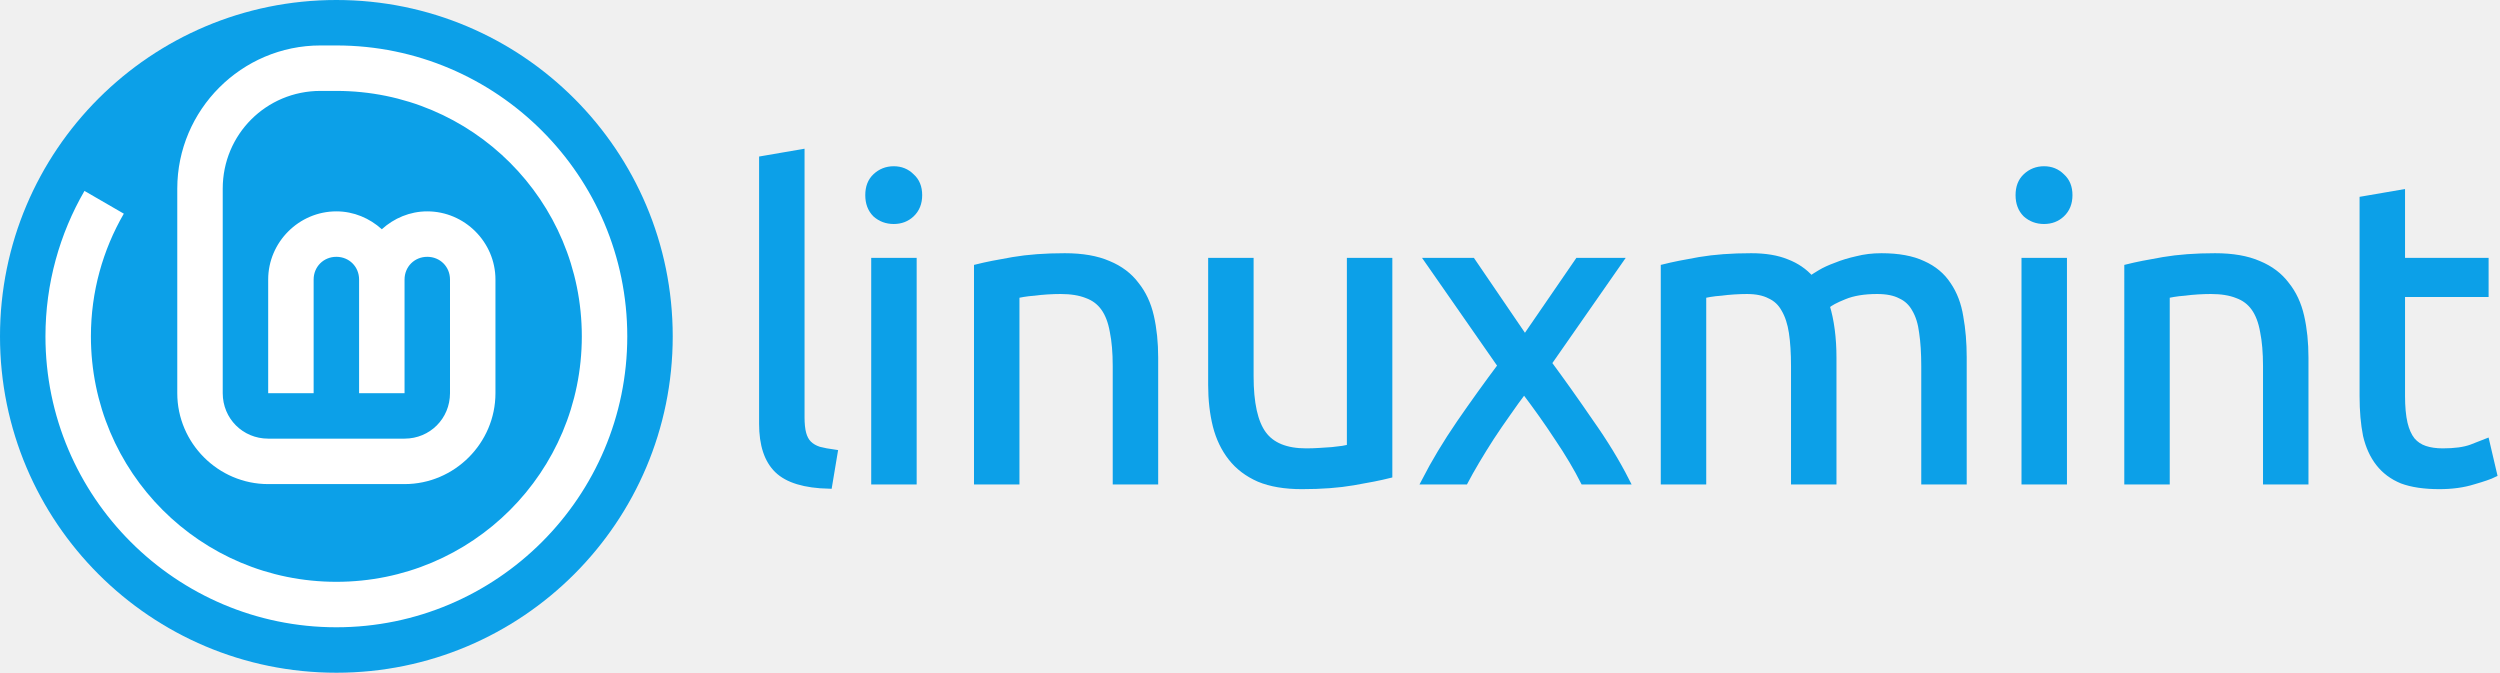
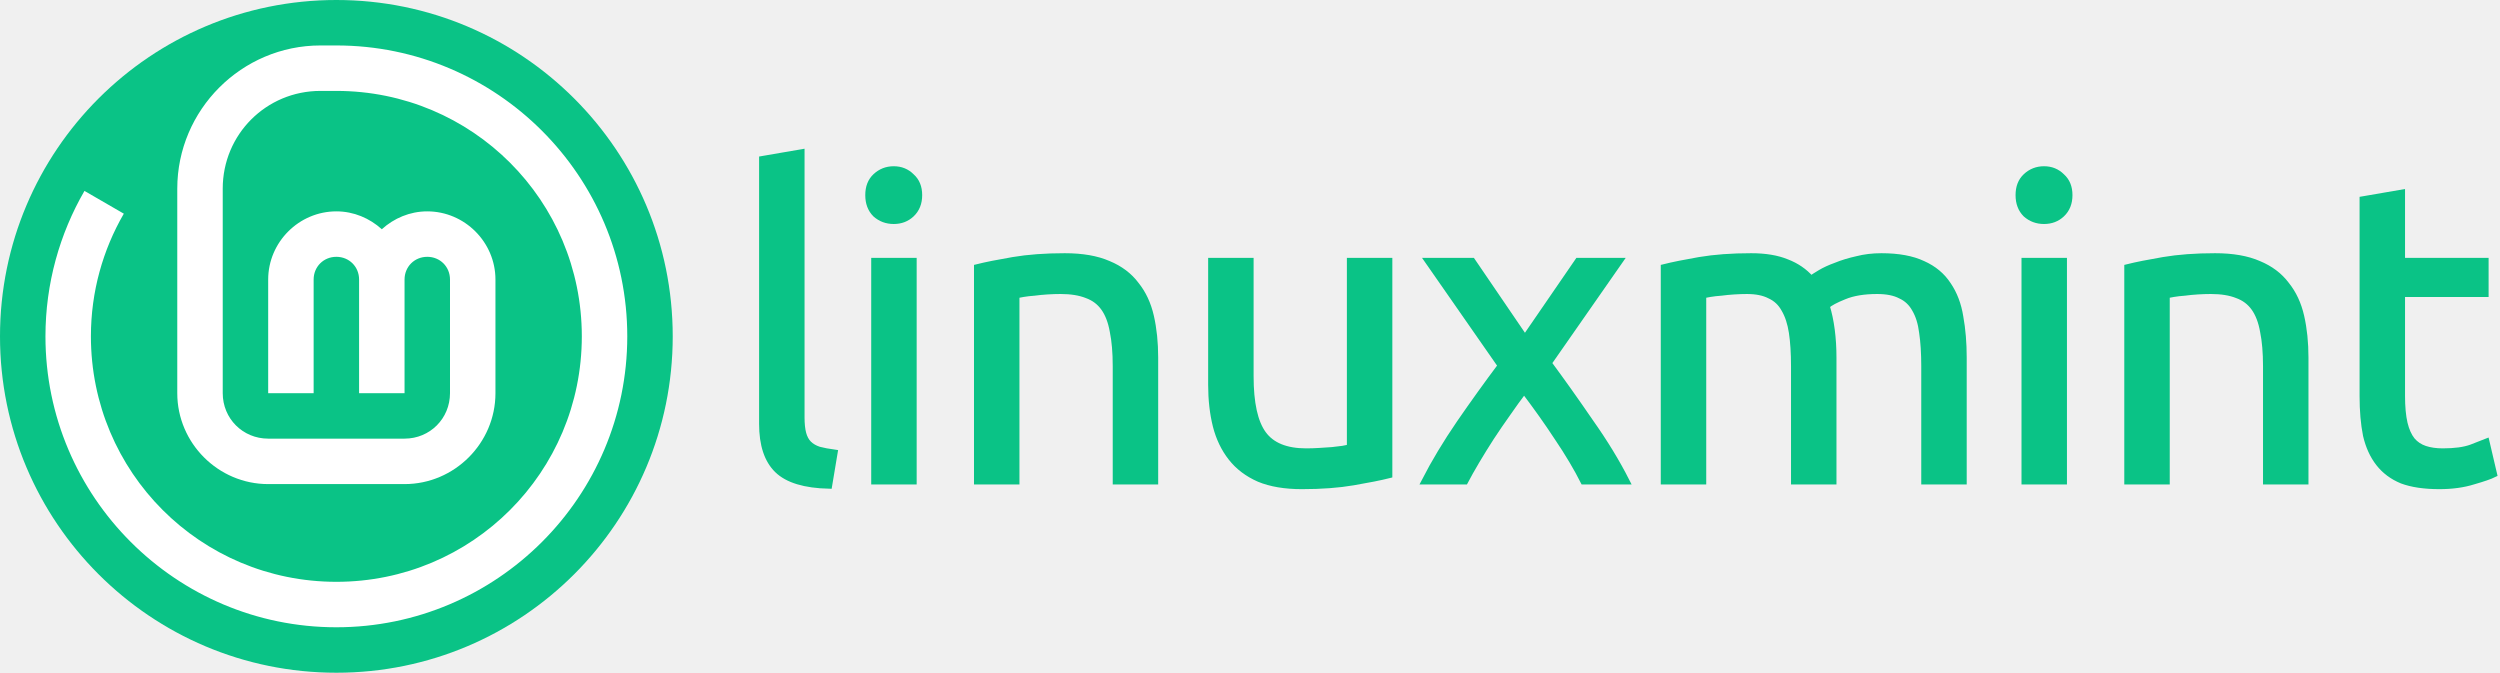
<svg xmlns="http://www.w3.org/2000/svg" width="1100" height="296" viewBox="0 0 1100 296" version="1.1" id="svg5">
  <defs id="defs2" />
  <g id="g989">
-     <path d="m 364.814,213.72 q -16.053,-0.373 -22.773,-6.907 -6.72,-6.533 -6.72,-20.347 V 69.987 l 17.36,-2.987 V 183.667 q 0,4.293 0.747,7.093 0.747,2.8 2.427,4.48 1.68,1.68 4.48,2.613 2.8,0.747 6.907,1.307 z" style="fill:#0ca0e8;fill-opacity:1;stroke:#0ca0e8;stroke-width:2.641;stroke-opacity:1" id="path868" />
-     <path d="M 402.014,211.854 H 384.654 v -97.067 h 17.36 z M 393.24,97.24 q -4.667,0 -8.027,-2.987 -3.173,-3.173 -3.173,-8.4 0,-5.227 3.173,-8.213 3.36,-3.173 8.027,-3.173 4.667,0 7.84,3.173 3.36,2.987 3.36,8.213 0,5.227 -3.36,8.4 -3.173,2.987 -7.84,2.987 z" style="fill:#0ca0e8;fill-opacity:1;stroke:#0ca0e8;stroke-width:2.641;stroke-opacity:1" id="path870" />
-     <path d="m 429.88,117.587 q 5.973,-1.493 15.867,-3.173 9.893,-1.68 22.773,-1.68 11.573,0 19.227,3.36 7.653,3.173 12.133,9.147 4.667,5.787 6.533,14 1.867,8.213 1.867,18.107 v 54.507 h -17.36 v -50.773 q 0,-8.96 -1.307,-15.307 -1.12,-6.347 -3.92,-10.267 -2.8,-3.92 -7.467,-5.6 -4.667,-1.867 -11.573,-1.867 -2.8,0 -5.787,0.187 -2.987,0.187 -5.787,0.56 -2.613,0.187 -4.853,0.56 -2.053,0.373 -2.987,0.56 v 81.947 h -17.36 z" style="fill:#0ca0e8;fill-opacity:1;stroke:#0ca0e8;stroke-width:2.641;stroke-opacity:1" id="path872" />
-     <path d="m 611.307,209.054 q -5.973,1.493 -15.867,3.173 -9.707,1.68 -22.587,1.68 -11.2,0 -18.853,-3.173 -7.653,-3.36 -12.32,-9.333 -4.667,-5.973 -6.72,-14 -2.053,-8.213 -2.053,-18.107 v -54.507 h 17.36 v 50.773 q 0,17.733 5.6,25.387 5.6,7.653 18.853,7.653 2.8,0 5.787,-0.187 2.987,-0.187 5.6,-0.373 2.613,-0.373 4.667,-0.56 2.24,-0.373 3.173,-0.747 v -81.947 h 17.36 z" style="fill:#0ca0e8;fill-opacity:1;stroke:#0ca0e8;stroke-width:2.641;stroke-opacity:1" id="path874" />
-     <path d="m 696.727,211.854 q -2.053,-4.107 -5.04,-9.147 -2.987,-5.04 -6.533,-10.267 -3.547,-5.413 -7.28,-10.64 -3.733,-5.227 -7.28,-9.893 -3.547,4.667 -7.28,10.08 -3.733,5.227 -7.28,10.64 -3.36,5.227 -6.347,10.267 -2.987,5.04 -5.04,8.96 h -17.92 q 6.533,-12.693 15.493,-25.76 9.147,-13.253 18.107,-25.2 l -32.107,-46.107 h 19.6 l 23.147,33.973 23.333,-33.973 h 18.48 l -31.36,44.987 q 8.96,12.133 18.293,25.76 9.52,13.44 16.053,26.32 z" style="fill:#0ca0e8;fill-opacity:1;stroke:#0ca0e8;stroke-width:2.641;stroke-opacity:1" id="path876" />
-     <path d="m 732.06,117.587 q 5.973,-1.493 15.68,-3.173 9.893,-1.68 22.773,-1.68 9.333,0 15.68,2.613 6.347,2.427 10.64,7.28 1.307,-0.933 4.107,-2.613 2.8,-1.68 6.907,-3.173 4.107,-1.68 9.147,-2.8 5.04,-1.307 10.827,-1.307 11.2,0 18.293,3.36 7.093,3.173 11.013,9.147 4.107,5.973 5.413,14.187 1.493,8.213 1.493,17.92 v 54.507 h -17.36 v -50.773 q 0,-8.587 -0.933,-14.747 -0.747,-6.16 -3.173,-10.267 -2.24,-4.107 -6.347,-5.973 -3.92,-2.053 -10.267,-2.053 -8.773,0 -14.56,2.427 -5.6,2.24 -7.653,4.107 1.493,4.853 2.24,10.64 0.747,5.787 0.747,12.133 v 54.507 h -17.36 v -50.773 q 0,-8.587 -0.933,-14.747 -0.933,-6.16 -3.36,-10.267 -2.24,-4.107 -6.347,-5.973 -3.92,-2.053 -10.08,-2.053 -2.613,0 -5.6,0.187 -2.987,0.187 -5.787,0.56 -2.613,0.187 -4.853,0.56 -2.24,0.373 -2.987,0.56 v 81.947 h -17.36 z" style="fill:#0ca0e8;fill-opacity:1;stroke:#0ca0e8;stroke-width:2.641;stroke-opacity:1" id="path878" />
-     <path d="m 908.14,211.854 h -17.36 v -97.067 h 17.36 z M 899.367,97.24 q -4.667,0 -8.027,-2.987 -3.173,-3.173 -3.173,-8.4 0,-5.227 3.173,-8.213 3.36,-3.173 8.027,-3.173 4.667,0 7.84,3.173 3.36,2.987 3.36,8.213 0,5.227 -3.36,8.4 -3.173,2.987 -7.84,2.987 z" style="fill:#0ca0e8;fill-opacity:1;stroke:#0ca0e8;stroke-width:2.641;stroke-opacity:1" id="path880" />
-     <path d="m 936.007,117.587 q 5.973,-1.493 15.867,-3.173 9.893,-1.68 22.773,-1.68 11.573,0 19.227,3.36 7.653,3.173 12.133,9.147 4.667,5.787 6.533,14 1.867,8.213 1.867,18.107 v 54.507 h -17.36 v -50.773 q 0,-8.96 -1.307,-15.307 -1.12,-6.347 -3.92,-10.267 -2.8,-3.92 -7.467,-5.6 -4.667,-1.867 -11.573,-1.867 -2.8,0 -5.787,0.187 -2.987,0.187 -5.787,0.56 -2.613,0.187 -4.853,0.56 -2.053,0.373 -2.987,0.56 v 81.947 h -17.36 z" style="fill:#0ca0e8;fill-opacity:1;stroke:#0ca0e8;stroke-width:2.641;stroke-opacity:1" id="path882" />
-     <path d="m 1056.894,114.787 h 36.773 v 14.56 h -36.773 v 44.8 q 0,7.28 1.12,12.133 1.12,4.667 3.36,7.467 2.24,2.613 5.6,3.733 3.36,1.12 7.84,1.12 7.84,0 12.507,-1.68 4.853,-1.867 6.72,-2.613 l 3.36,14.373 q -2.613,1.307 -9.147,3.173 -6.533,2.053 -14.933,2.053 -9.893,0 -16.427,-2.427 -6.347,-2.613 -10.267,-7.653 -3.92,-5.04 -5.6,-12.32 -1.493,-7.467 -1.493,-17.173 V 87.72 l 17.36,-2.987 z" style="fill:#0ca0e8;fill-opacity:1;stroke:#0ca0e8;stroke-width:2.641;stroke-opacity:1" id="path884" />
+     <path d="m 364.814,213.72 q -16.053,-0.373 -22.773,-6.907 -6.72,-6.533 -6.72,-20.347 V 69.987 l 17.36,-2.987 V 183.667 q 0,4.293 0.747,7.093 0.747,2.8 2.427,4.48 1.68,1.68 4.48,2.613 2.8,0.747 6.907,1.307 z" style="fill:#0ac386;fill-opacity:1;stroke:#0ac386;stroke-width:2.641;stroke-opacity:1" id="path868" />
+     <path d="M 402.014,211.854 H 384.654 v -97.067 h 17.36 z M 393.24,97.24 q -4.667,0 -8.027,-2.987 -3.173,-3.173 -3.173,-8.4 0,-5.227 3.173,-8.213 3.36,-3.173 8.027,-3.173 4.667,0 7.84,3.173 3.36,2.987 3.36,8.213 0,5.227 -3.36,8.4 -3.173,2.987 -7.84,2.987 z" style="fill:#0ac386;fill-opacity:1;stroke:#0ac386;stroke-width:2.641;stroke-opacity:1" id="path870" />
+     <path d="m 429.88,117.587 q 5.973,-1.493 15.867,-3.173 9.893,-1.68 22.773,-1.68 11.573,0 19.227,3.36 7.653,3.173 12.133,9.147 4.667,5.787 6.533,14 1.867,8.213 1.867,18.107 v 54.507 h -17.36 v -50.773 q 0,-8.96 -1.307,-15.307 -1.12,-6.347 -3.92,-10.267 -2.8,-3.92 -7.467,-5.6 -4.667,-1.867 -11.573,-1.867 -2.8,0 -5.787,0.187 -2.987,0.187 -5.787,0.56 -2.613,0.187 -4.853,0.56 -2.053,0.373 -2.987,0.56 v 81.947 h -17.36 z" style="fill:#0ac386;fill-opacity:1;stroke:#0ac386;stroke-width:2.641;stroke-opacity:1" id="path872" />
+     <path d="m 611.307,209.054 q -5.973,1.493 -15.867,3.173 -9.707,1.68 -22.587,1.68 -11.2,0 -18.853,-3.173 -7.653,-3.36 -12.32,-9.333 -4.667,-5.973 -6.72,-14 -2.053,-8.213 -2.053,-18.107 v -54.507 h 17.36 v 50.773 q 0,17.733 5.6,25.387 5.6,7.653 18.853,7.653 2.8,0 5.787,-0.187 2.987,-0.187 5.6,-0.373 2.613,-0.373 4.667,-0.56 2.24,-0.373 3.173,-0.747 v -81.947 h 17.36 z" style="fill:#0ac386;fill-opacity:1;stroke:#0ac386;stroke-width:2.641;stroke-opacity:1" id="path874" />
+     <path d="m 696.727,211.854 q -2.053,-4.107 -5.04,-9.147 -2.987,-5.04 -6.533,-10.267 -3.547,-5.413 -7.28,-10.64 -3.733,-5.227 -7.28,-9.893 -3.547,4.667 -7.28,10.08 -3.733,5.227 -7.28,10.64 -3.36,5.227 -6.347,10.267 -2.987,5.04 -5.04,8.96 h -17.92 q 6.533,-12.693 15.493,-25.76 9.147,-13.253 18.107,-25.2 l -32.107,-46.107 h 19.6 l 23.147,33.973 23.333,-33.973 h 18.48 l -31.36,44.987 q 8.96,12.133 18.293,25.76 9.52,13.44 16.053,26.32 z" style="fill:#0ac386;fill-opacity:1;stroke:#0ac386;stroke-width:2.641;stroke-opacity:1" id="path876" />
+     <path d="m 732.06,117.587 q 5.973,-1.493 15.68,-3.173 9.893,-1.68 22.773,-1.68 9.333,0 15.68,2.613 6.347,2.427 10.64,7.28 1.307,-0.933 4.107,-2.613 2.8,-1.68 6.907,-3.173 4.107,-1.68 9.147,-2.8 5.04,-1.307 10.827,-1.307 11.2,0 18.293,3.36 7.093,3.173 11.013,9.147 4.107,5.973 5.413,14.187 1.493,8.213 1.493,17.92 v 54.507 h -17.36 v -50.773 q 0,-8.587 -0.933,-14.747 -0.747,-6.16 -3.173,-10.267 -2.24,-4.107 -6.347,-5.973 -3.92,-2.053 -10.267,-2.053 -8.773,0 -14.56,2.427 -5.6,2.24 -7.653,4.107 1.493,4.853 2.24,10.64 0.747,5.787 0.747,12.133 v 54.507 h -17.36 v -50.773 q 0,-8.587 -0.933,-14.747 -0.933,-6.16 -3.36,-10.267 -2.24,-4.107 -6.347,-5.973 -3.92,-2.053 -10.08,-2.053 -2.613,0 -5.6,0.187 -2.987,0.187 -5.787,0.56 -2.613,0.187 -4.853,0.56 -2.24,0.373 -2.987,0.56 v 81.947 h -17.36 z" style="fill:#0ac386;fill-opacity:1;stroke:#0ac386;stroke-width:2.641;stroke-opacity:1" id="path878" />
+     <path d="m 908.14,211.854 h -17.36 v -97.067 h 17.36 z M 899.367,97.24 q -4.667,0 -8.027,-2.987 -3.173,-3.173 -3.173,-8.4 0,-5.227 3.173,-8.213 3.36,-3.173 8.027,-3.173 4.667,0 7.84,3.173 3.36,2.987 3.36,8.213 0,5.227 -3.36,8.4 -3.173,2.987 -7.84,2.987 z" style="fill:#0ac386;fill-opacity:1;stroke:#0ac386;stroke-width:2.641;stroke-opacity:1" id="path880" />
+     <path d="m 936.007,117.587 q 5.973,-1.493 15.867,-3.173 9.893,-1.68 22.773,-1.68 11.573,0 19.227,3.36 7.653,3.173 12.133,9.147 4.667,5.787 6.533,14 1.867,8.213 1.867,18.107 v 54.507 h -17.36 v -50.773 q 0,-8.96 -1.307,-15.307 -1.12,-6.347 -3.92,-10.267 -2.8,-3.92 -7.467,-5.6 -4.667,-1.867 -11.573,-1.867 -2.8,0 -5.787,0.187 -2.987,0.187 -5.787,0.56 -2.613,0.187 -4.853,0.56 -2.053,0.373 -2.987,0.56 v 81.947 h -17.36 z" style="fill:#0ac386;fill-opacity:1;stroke:#0ac386;stroke-width:2.641;stroke-opacity:1" id="path882" />
+     <path d="m 1056.894,114.787 h 36.773 v 14.56 h -36.773 v 44.8 q 0,7.28 1.12,12.133 1.12,4.667 3.36,7.467 2.24,2.613 5.6,3.733 3.36,1.12 7.84,1.12 7.84,0 12.507,-1.68 4.853,-1.867 6.72,-2.613 l 3.36,14.373 q -2.613,1.307 -9.147,3.173 -6.533,2.053 -14.933,2.053 -9.893,0 -16.427,-2.427 -6.347,-2.613 -10.267,-7.653 -3.92,-5.04 -5.6,-12.32 -1.493,-7.467 -1.493,-17.173 V 87.72 l 17.36,-2.987 z" style="fill:#0ac386;fill-opacity:1;stroke:#0ac386;stroke-width:2.641;stroke-opacity:1" id="path884" />
  </g>
  <g id="g969">
-     <circle style="opacity:1;fill:#0ca0e8;stroke:#ffffff;stroke-width:0" id="path867" cx="148" cy="148" r="148" />
+     <circle style="opacity:1;fill:#0ac386;stroke:#ffffff;stroke-width:0" id="path867" cx="148" cy="148" r="148" />
    <path style="color:#000000;fill:#ffffff;fill-opacity:1;stroke:none;stroke-width:0;-inkscape-stroke:none" d="M 141,20 C 106.325,20 78,48.325 78,83 v 90 c 0,21.973 18.027,40 40,40 h 60 c 21.973,0 40,-18.027 40,-40 v -50 c 0,-16.45 -13.55,-30 -30,-30 -7.685,0 -14.667,3.039 -20,7.867 C 162.667,96.039 155.685,93 148,93 c -16.45,0 -30,13.55 -30,30 v 50 h 20 v -50 c 0,-5.641 4.359,-10 10,-10 5.641,0 10,4.359 10,10 v 50 h 20 v -50 c 0,-5.641 4.359,-10 10,-10 5.641,0 10,4.359 10,10 v 50 c 0,11.164 -8.836,20 -20,20 h -60 c -11.164,0 -20,-8.836 -20,-20 V 83 c 0,-23.867 19.133,-43 43,-43 h 7 c 59.765,0 108,48.235 108,108 0,59.765 -48.235,108 -108,108 C 88.235,256 40,207.765 40,148 40,128.295 45.281,109.912 54.479,94.016 L 37.166,84 C 26.276,102.821 20,124.711 20,148 20,218.574 77.426,276 148,276 218.574,276 276,218.574 276,148 276,77.426 218.574,20 148,20 Z" id="path4193" />
  </g>
</svg>
